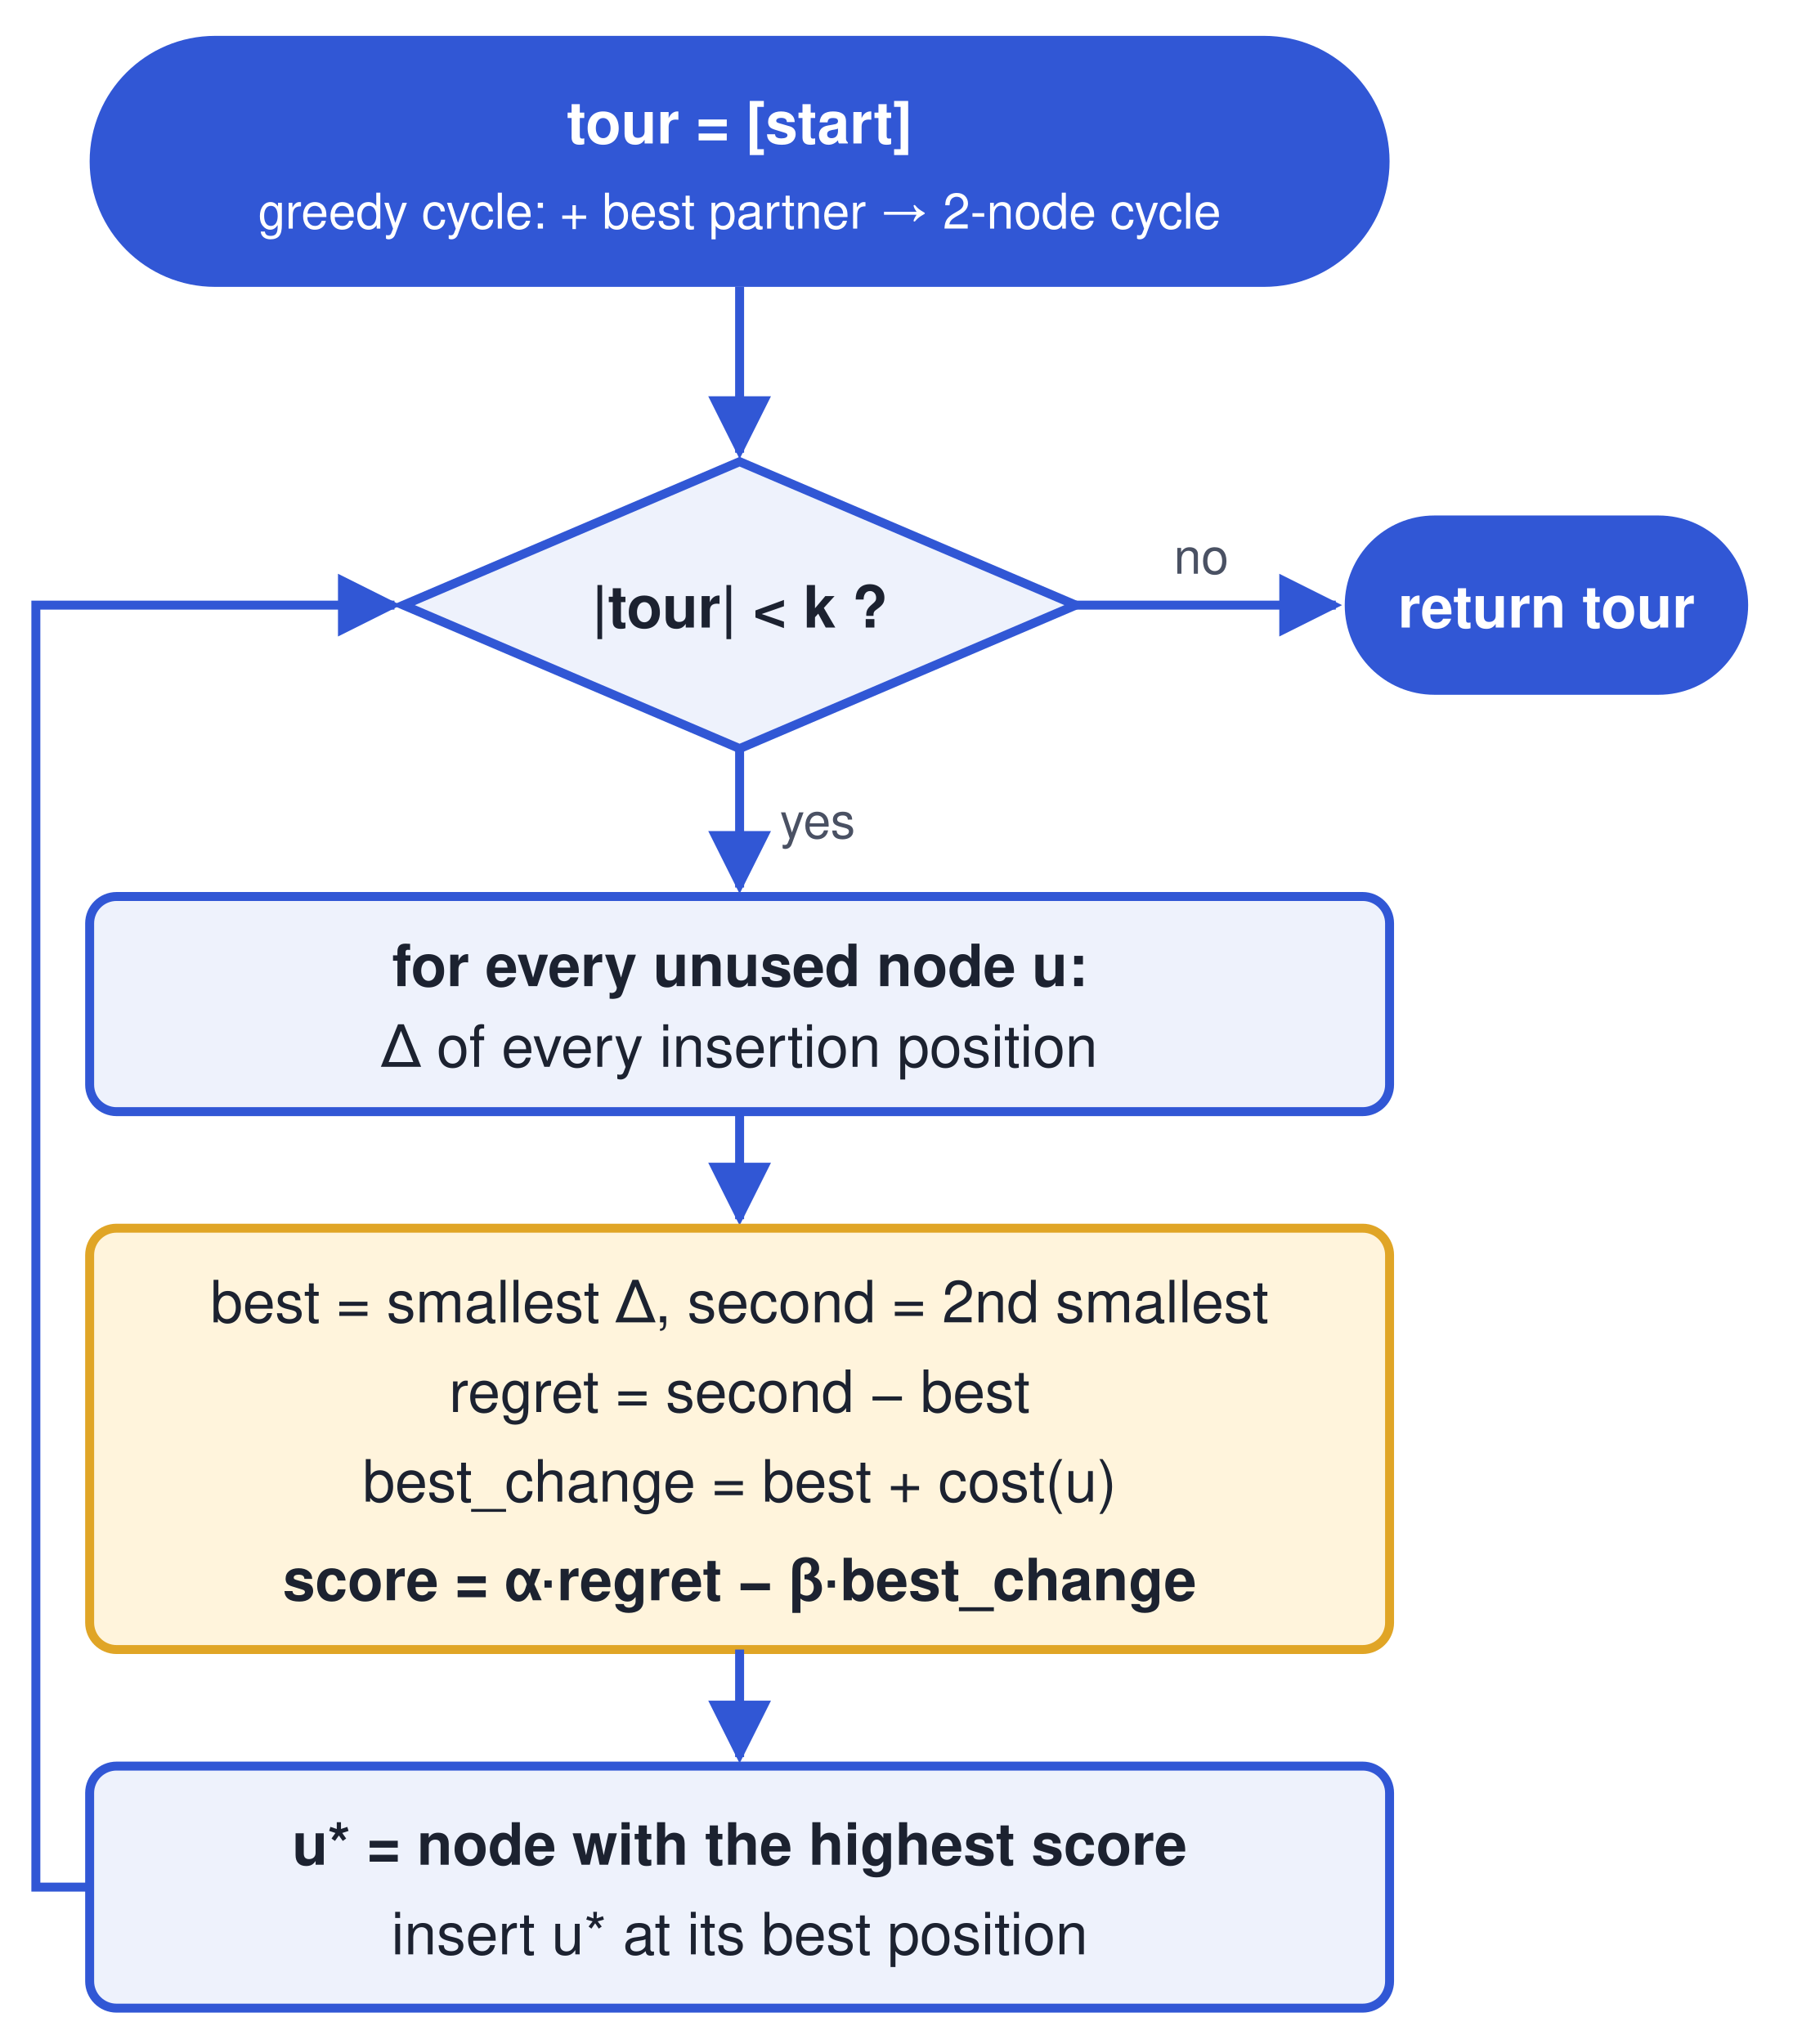
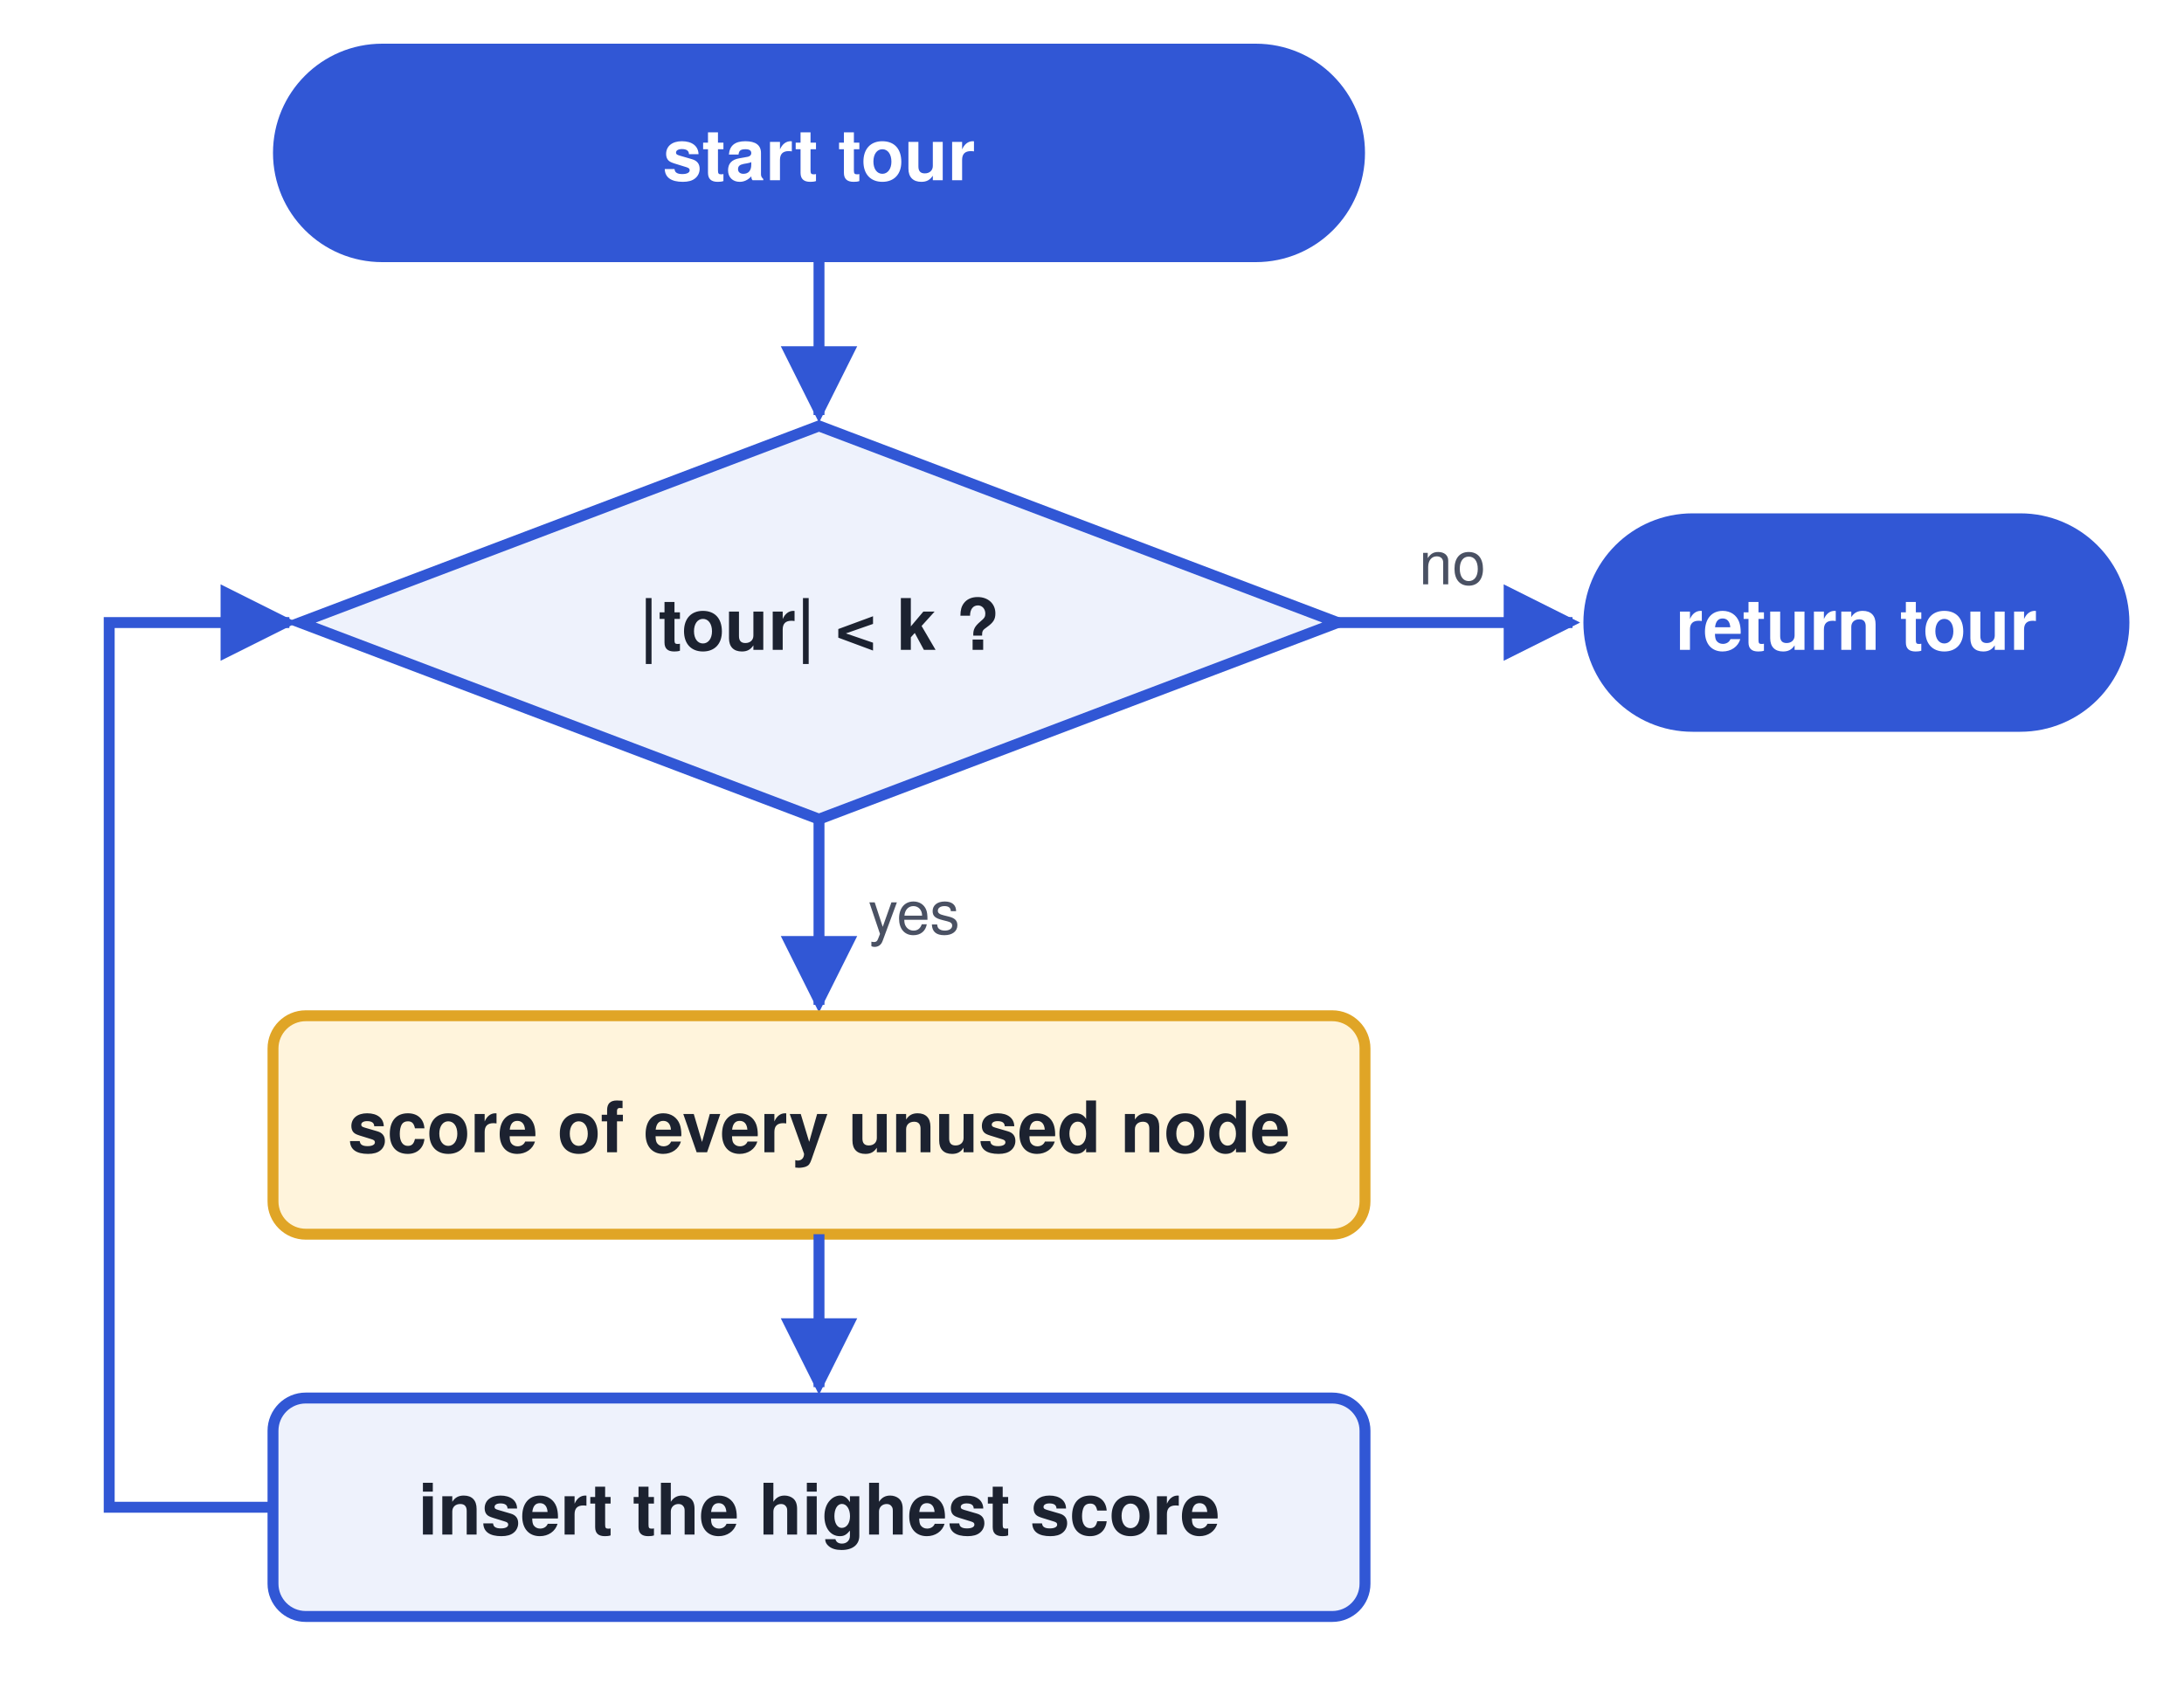
- <svg xmlns="http://www.w3.org/2000/svg" viewBox="0 0 400 456" width="400" height="456" font-family="Helvetica, Arial, sans-serif" font-size="13" fill="#1c2230">
+ <svg xmlns="http://www.w3.org/2000/svg" viewBox="0 0 400 308" width="400" height="308" font-family="Helvetica, Arial, sans-serif" font-size="13" fill="#1c2230">
  <defs>
    <marker id="arrow" viewBox="0 0 10 10" refX="9" refY="5" markerWidth="7" markerHeight="7" orient="auto-start-reverse">
      <path d="M0,0L10,5L0,10z" fill="#3157d5" />
    </marker>
  </defs>
-   <rect width="400" height="456" fill="#fff" />
-   <rect x="20" y="8" width="290" height="56" rx="28" fill="#3157d5" />
-   <text x="165" y="32" text-anchor="middle" fill="#fff" font-weight="bold">tour = [start]</text>
-   <text x="165" y="51" text-anchor="middle" fill="#fff" font-size="11">greedy cycle: + best partner → 2-node cycle</text>
-   <line x1="165" y1="64" x2="165" y2="101" stroke="#3157d5" stroke-width="2" marker-end="url(#arrow)" />
-   <path d="M165,103L240,135L165,167L90,135z" fill="#eef2fc" stroke="#3157d5" stroke-width="2" />
-   <text x="165" y="140" text-anchor="middle" font-weight="bold">|tour| &lt; k ?</text>
-   <line x1="240" y1="135" x2="298" y2="135" stroke="#3157d5" stroke-width="2" marker-end="url(#arrow)" />
-   <text x="268" y="128" text-anchor="middle" font-size="11" fill="#4a5163">no</text>
-   <rect x="300" y="115" width="90" height="40" rx="20" fill="#3157d5" />
-   <text x="345" y="140" text-anchor="middle" fill="#fff" font-weight="bold">return tour</text>
-   <line x1="165" y1="167" x2="165" y2="198" stroke="#3157d5" stroke-width="2" marker-end="url(#arrow)" />
-   <text x="174" y="187" font-size="11" fill="#4a5163">yes</text>
-   <rect x="20" y="200" width="290" height="48" rx="6" fill="#eef2fc" stroke="#3157d5" stroke-width="2" />
-   <text x="165" y="220" text-anchor="middle" font-weight="bold">for every unused node u:</text>
-   <text x="165" y="238" text-anchor="middle">Δ of every insertion position</text>
-   <line x1="165" y1="248" x2="165" y2="272" stroke="#3157d5" stroke-width="2" marker-end="url(#arrow)" />
-   <rect x="20" y="274" width="290" height="94" rx="6" fill="#fff4dc" stroke="#e0a526" stroke-width="2" />
-   <text x="165" y="295" text-anchor="middle">best = smallest Δ,  second = 2nd smallest</text>
-   <text x="165" y="315" text-anchor="middle">regret = second − best</text>
-   <text x="165" y="335" text-anchor="middle">best_change = best + cost(u)</text>
-   <text x="165" y="357" text-anchor="middle" font-weight="bold">score = α·regret − β·best_change</text>
-   <line x1="165" y1="368" x2="165" y2="392" stroke="#3157d5" stroke-width="2" marker-end="url(#arrow)" />
-   <rect x="20" y="394" width="290" height="54" rx="6" fill="#eef2fc" stroke="#3157d5" stroke-width="2" />
-   <text x="165" y="416" text-anchor="middle" font-weight="bold">u* = node with the highest score</text>
-   <text x="165" y="436" text-anchor="middle">insert u* at its best position</text>
-   <path d="M20,421H8V135H88" fill="none" stroke="#3157d5" stroke-width="2" marker-end="url(#arrow)" />
+   <rect width="400" height="308" fill="#fff" />
+   <rect x="50" y="8" width="200" height="40" rx="20" fill="#3157d5" />
+   <text x="150" y="33" text-anchor="middle" fill="#fff" font-weight="bold">start tour</text>
+   <line x1="150" y1="48" x2="150" y2="76" stroke="#3157d5" stroke-width="2" marker-end="url(#arrow)" />
+   <path d="M150,78L245,114L150,150L55,114z" fill="#eef2fc" stroke="#3157d5" stroke-width="2" />
+   <text x="150" y="119" text-anchor="middle" font-weight="bold">|tour| &lt; k ?</text>
+   <line x1="245" y1="114" x2="288" y2="114" stroke="#3157d5" stroke-width="2" marker-end="url(#arrow)" />
+   <text x="266" y="107" text-anchor="middle" font-size="11" fill="#4a5163">no</text>
+   <rect x="290" y="94" width="100" height="40" rx="20" fill="#3157d5" />
+   <text x="340" y="119" text-anchor="middle" fill="#fff" font-weight="bold">return tour</text>
+   <line x1="150" y1="150" x2="150" y2="184" stroke="#3157d5" stroke-width="2" marker-end="url(#arrow)" />
+   <text x="159" y="171" font-size="11" fill="#4a5163">yes</text>
+   <rect x="50" y="186" width="200" height="40" rx="6" fill="#fff4dc" stroke="#e0a526" stroke-width="2" />
+   <text x="150" y="211" text-anchor="middle" font-weight="bold">score of every unused node</text>
+   <line x1="150" y1="226" x2="150" y2="254" stroke="#3157d5" stroke-width="2" marker-end="url(#arrow)" />
+   <rect x="50" y="256" width="200" height="40" rx="6" fill="#eef2fc" stroke="#3157d5" stroke-width="2" />
+   <text x="150" y="281" text-anchor="middle" font-weight="bold">insert the highest score</text>
+   <path d="M50,276H20V114H53" fill="none" stroke="#3157d5" stroke-width="2" marker-end="url(#arrow)" />
</svg>
